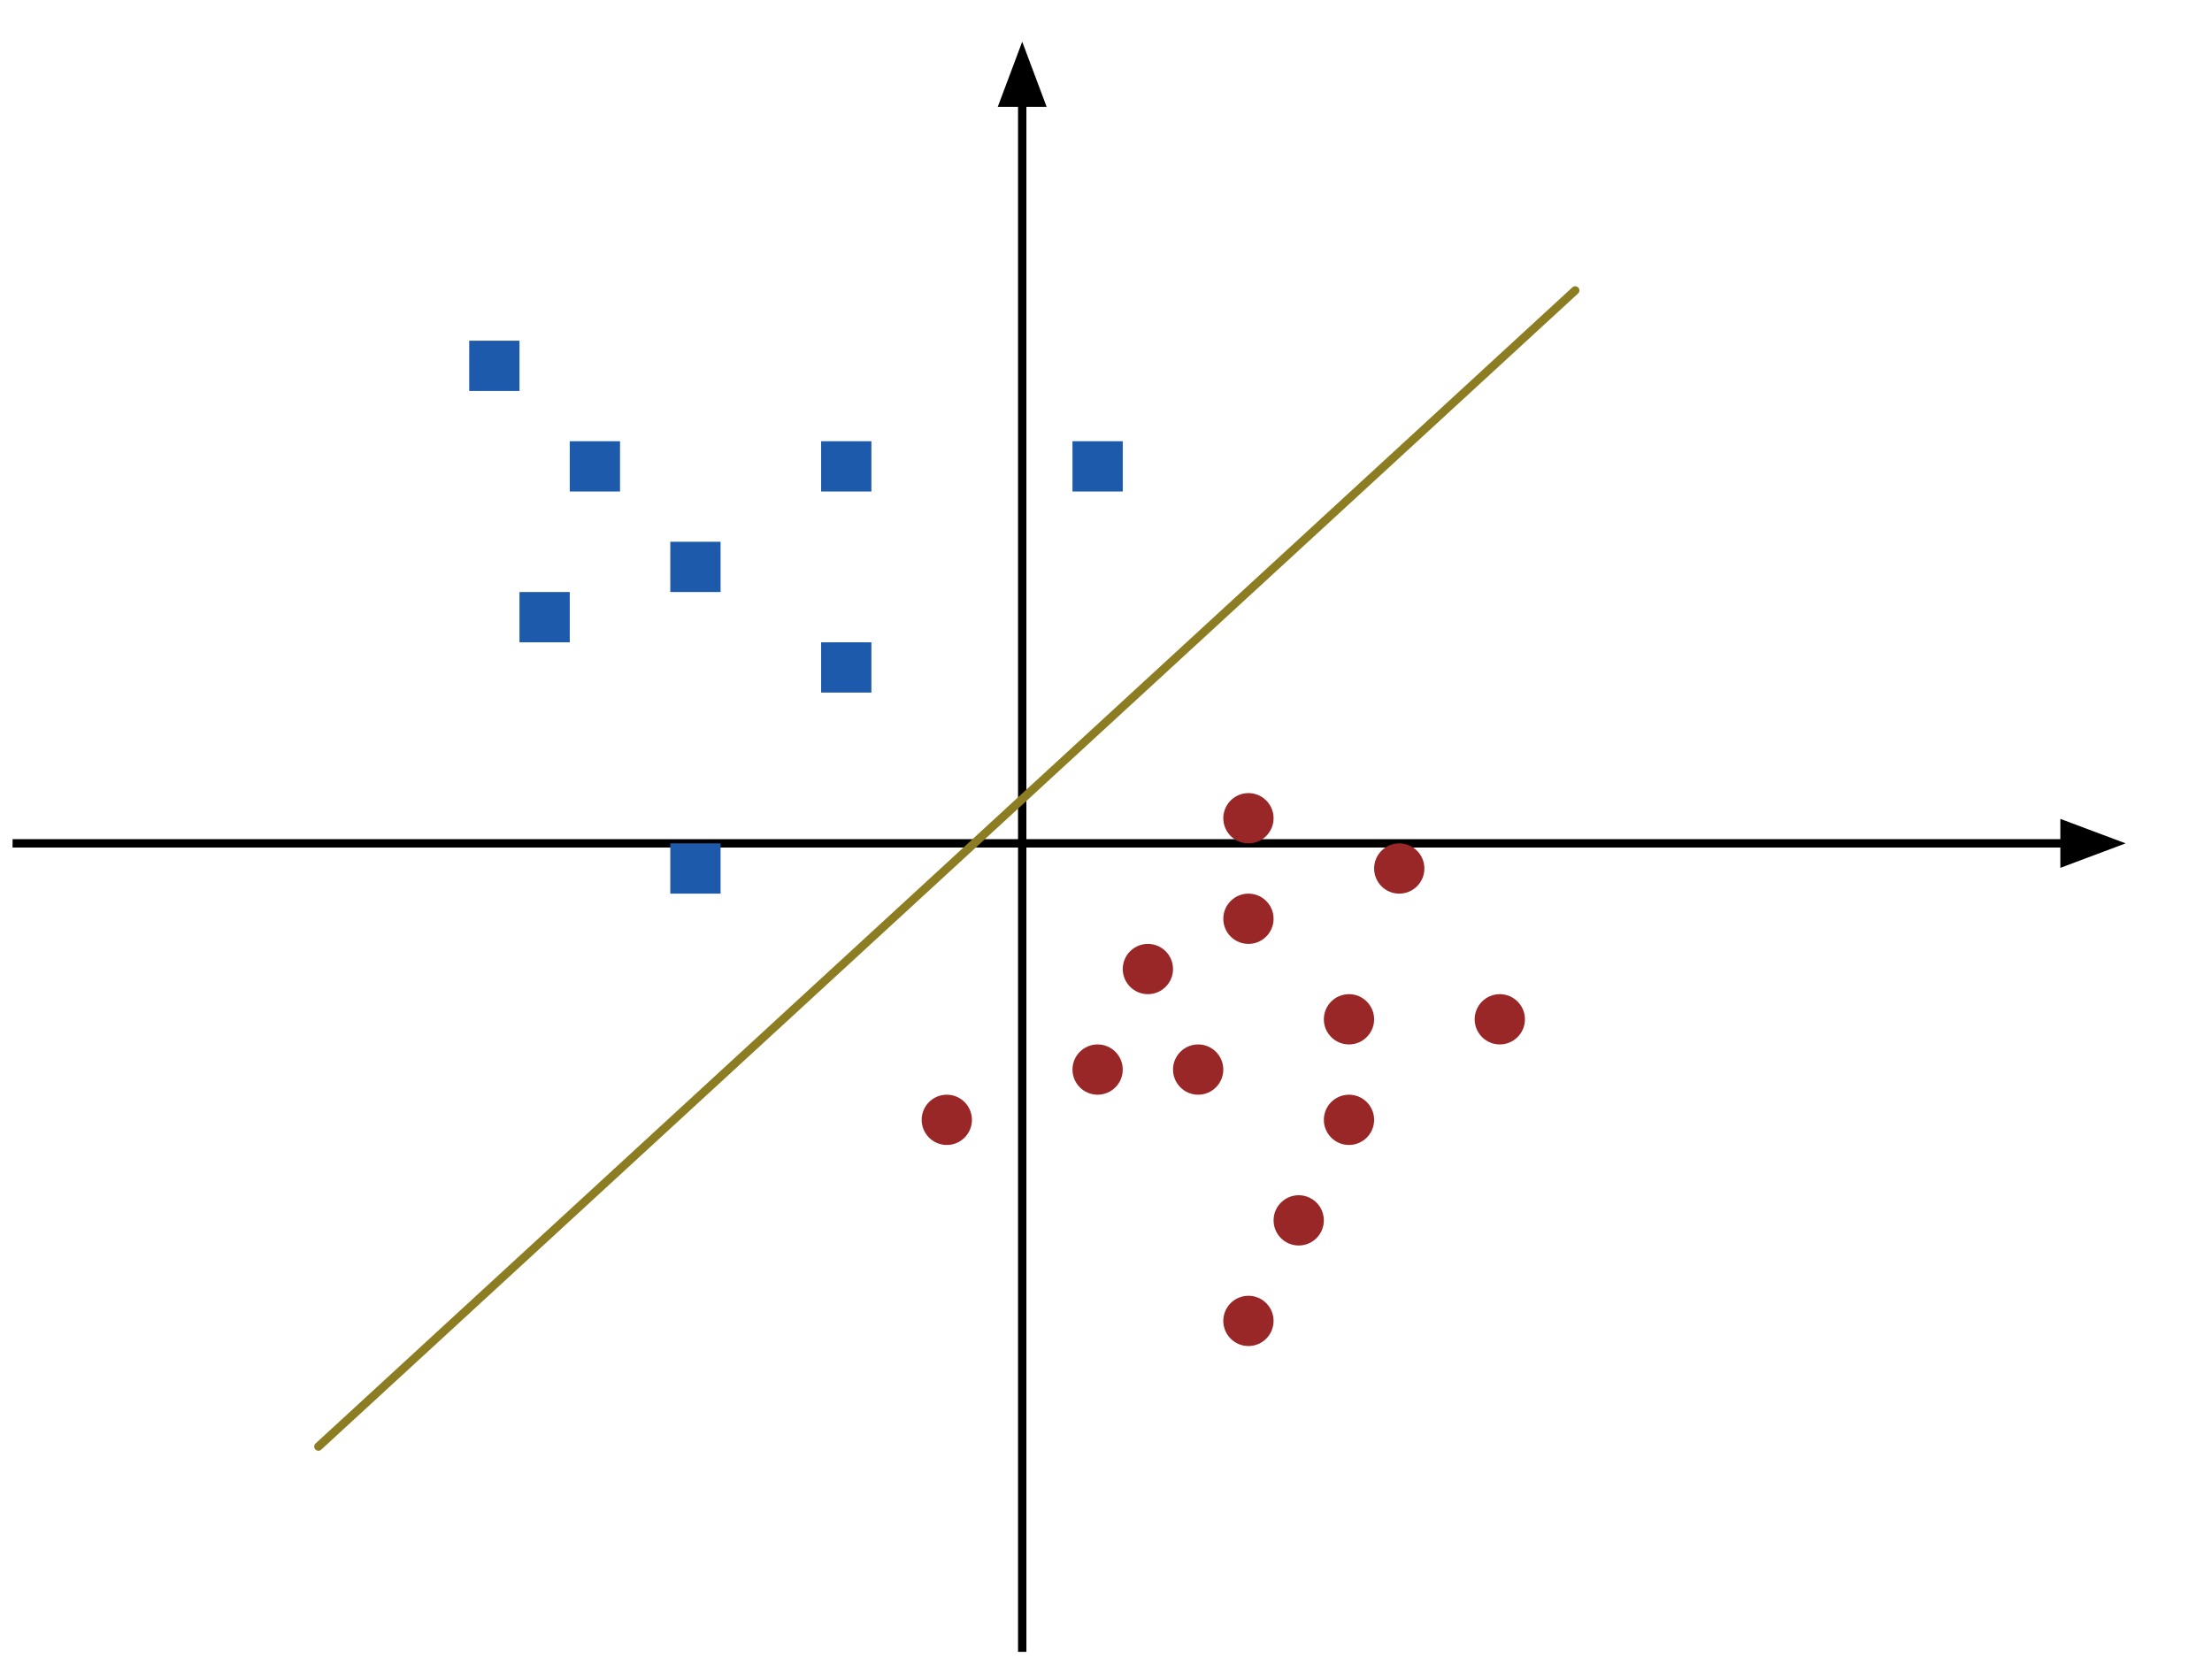
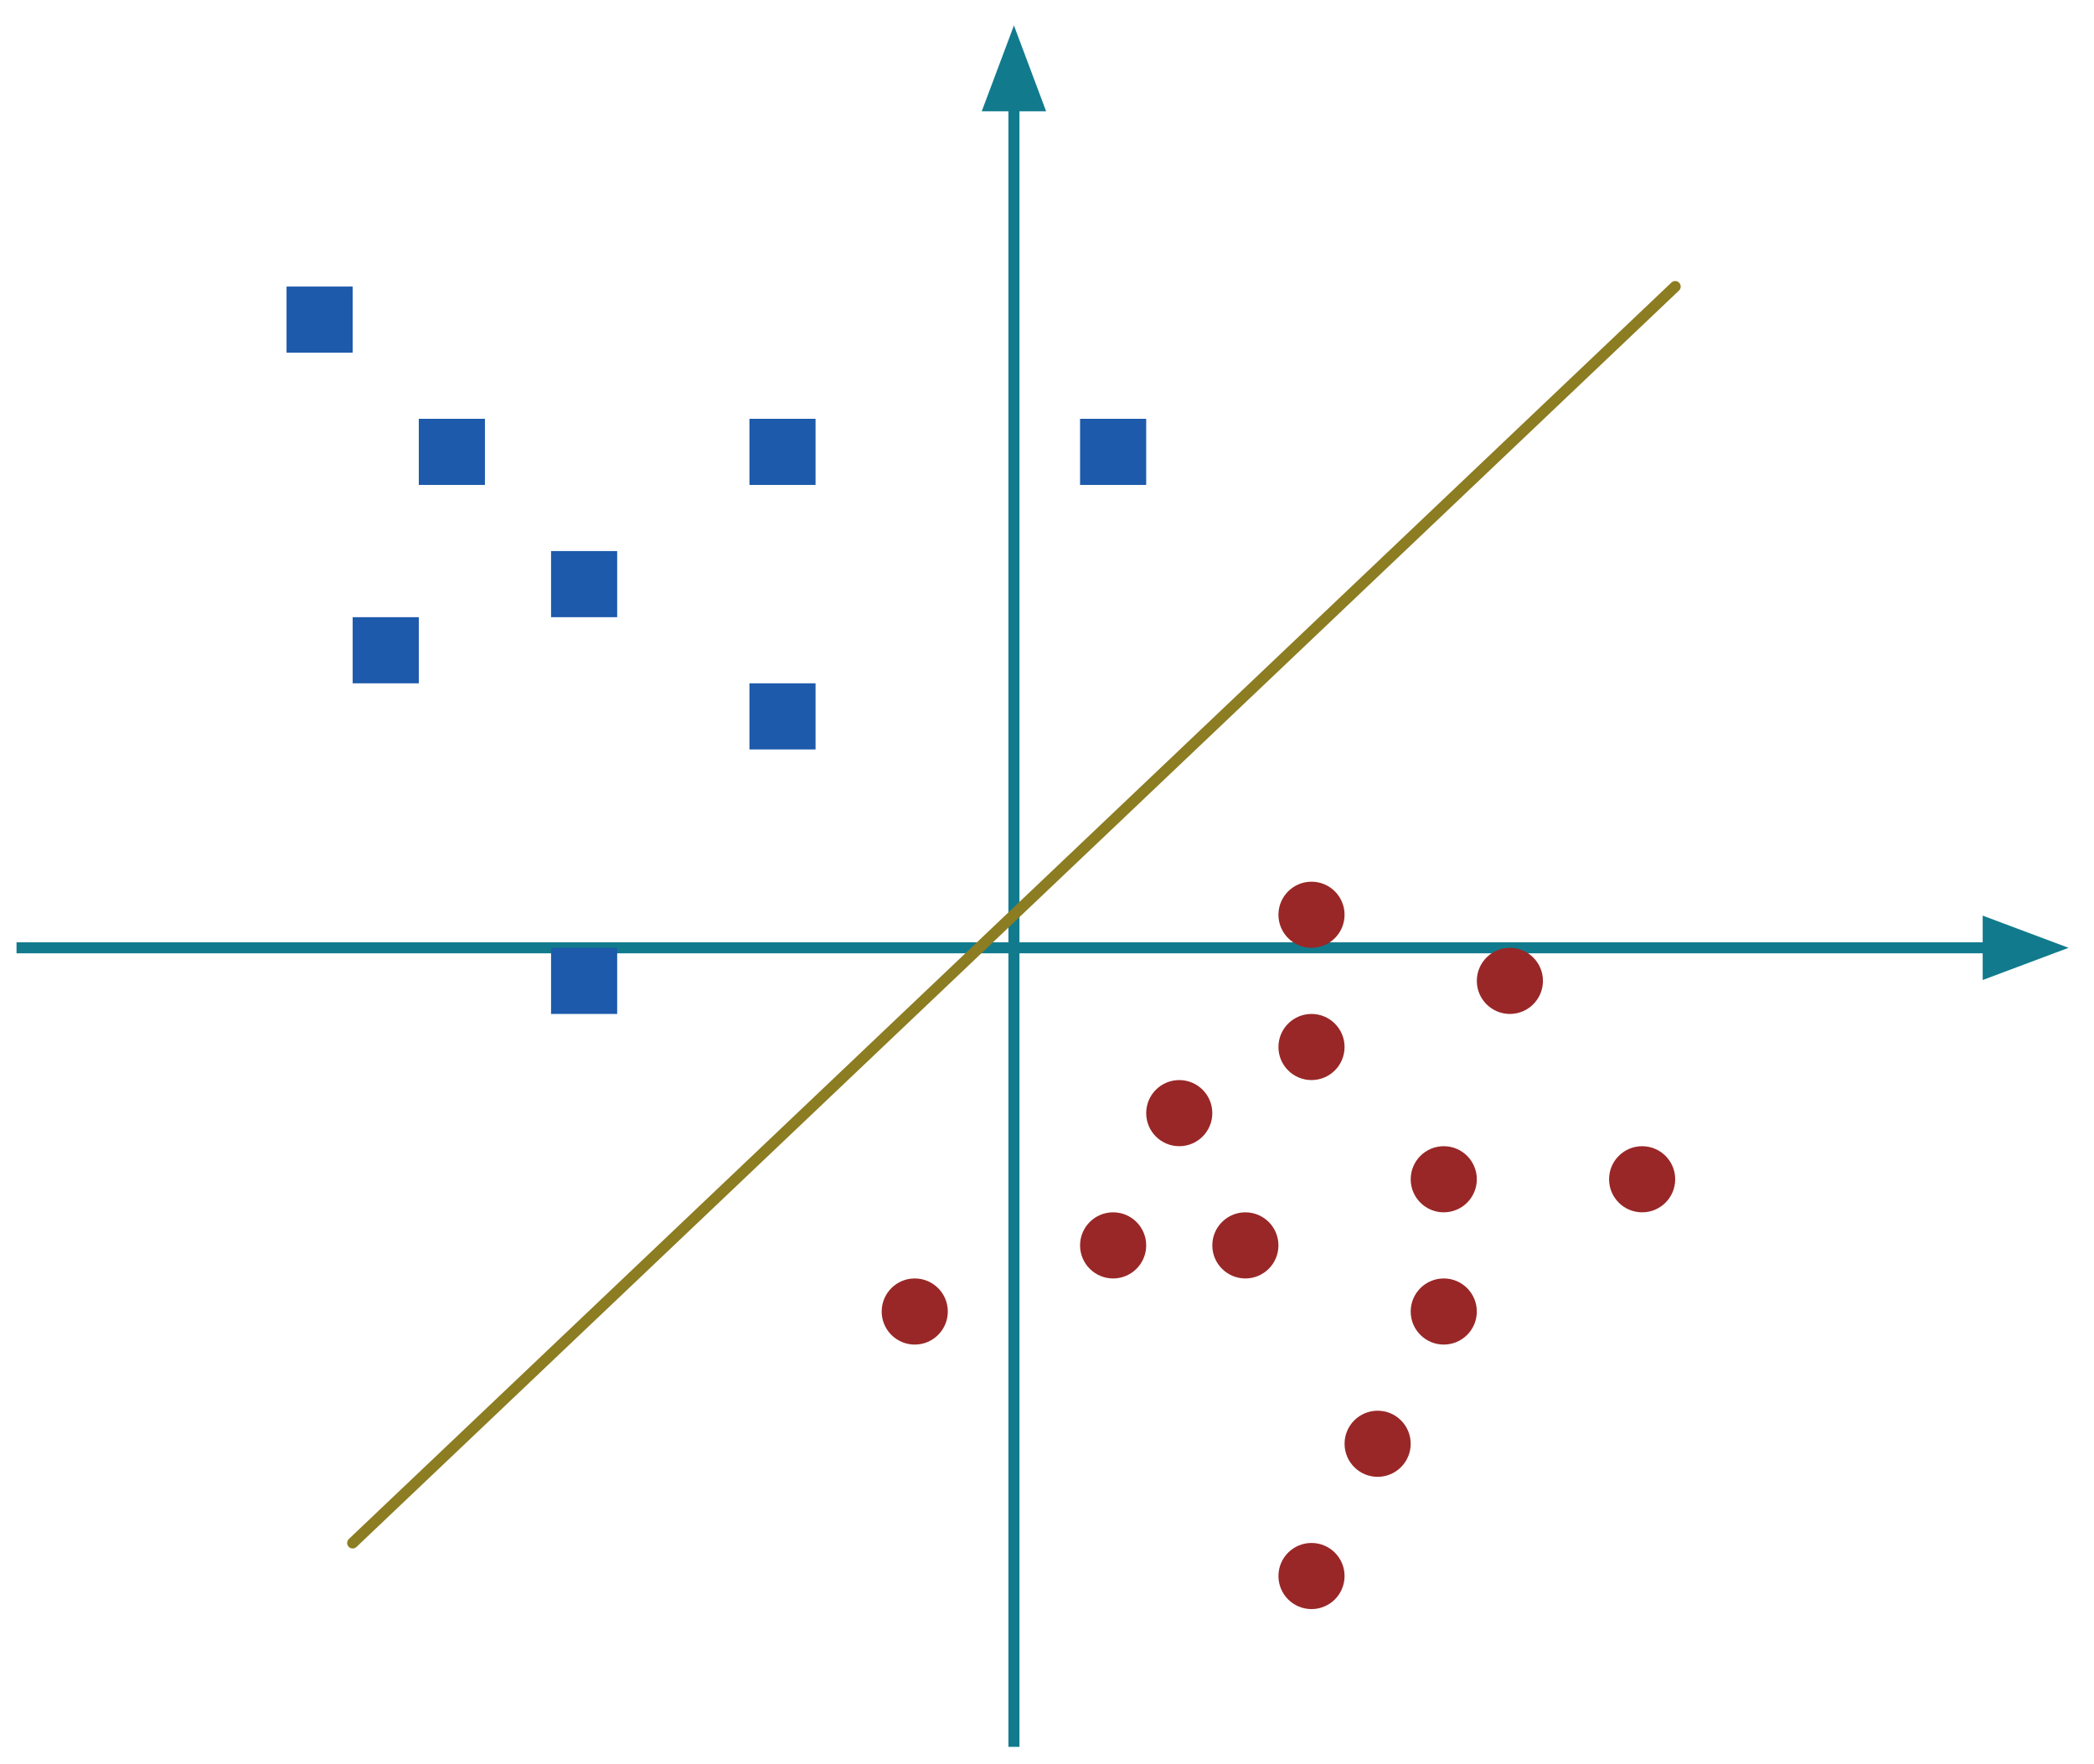
- <svg xmlns="http://www.w3.org/2000/svg" version="1.1" viewBox="177 137 396 298" width="33pc" height="298pt">
+ <svg xmlns="http://www.w3.org/2000/svg" version="1.1" viewBox="222 159 285 240" width="285pt" height="20pc">
  <defs>
-     <marker orient="auto" overflow="visible" markerUnits="strokeWidth" id="FilledArrow_Marker" viewBox="-1 -4 8 8" markerWidth="8" markerHeight="8" color="black">
+     <marker orient="auto" overflow="visible" markerUnits="strokeWidth" id="FilledArrow_Marker" viewBox="-1 -4 8 8" markerWidth="8" markerHeight="8" color="#117b8d">
      <g>
        <path d="M 5.867 0 L 0 -2.2 L 0 2.2 Z" fill="currentColor" stroke="currentColor" stroke-width="1" />
      </g>
    </marker>
  </defs>
  <g stroke="none" stroke-opacity="1" stroke-dasharray="none" fill="none" fill-opacity="1">
    <g>
-       <line x1="180" y1="288" x2="546.6" y2="288" marker-end="url(#FilledArrow_Marker)" stroke="black" stroke-linecap="square" stroke-linejoin="bevel" stroke-width="1.5" />
-       <line x1="360" y1="432" x2="360" y2="155.4" marker-end="url(#FilledArrow_Marker)" stroke="black" stroke-linecap="square" stroke-linejoin="bevel" stroke-width="1.5" />
+       <line x1="225" y1="288" x2="492.6" y2="288" marker-end="url(#FilledArrow_Marker)" stroke="#117b8d" stroke-linecap="square" stroke-linejoin="bevel" stroke-width="1.5" />
+       <line x1="360" y1="396" x2="360" y2="173.4" marker-end="url(#FilledArrow_Marker)" stroke="#117b8d" stroke-linecap="square" stroke-linejoin="bevel" stroke-width="1.5" />
      <rect x="261" y="198" width="9" height="9" fill="#1d5aab" />
      <circle cx="418.5" cy="337.5" r="4.5" fill="#992727" />
      <rect x="279" y="216" width="9" height="9" fill="#1d5aab" />
      <rect x="297" y="234" width="9" height="9" fill="#1d5aab" />
      <rect x="270" y="243" width="9" height="9" fill="#1d5aab" />
      <rect x="324" y="216" width="9" height="9" fill="#1d5aab" />
      <rect x="369" y="216" width="9" height="9" fill="#1d5aab" />
      <rect x="324" y="252" width="9" height="9" fill="#1d5aab" />
      <rect x="297" y="288" width="9" height="9" fill="#1d5aab" />
      <circle cx="409.5" cy="355.5" r="4.5" fill="#992727" />
      <circle cx="400.5" cy="373.5" r="4.5" fill="#992727" />
      <circle cx="391.5" cy="328.5" r="4.5" fill="#992727" />
      <circle cx="418.5" cy="319.5" r="4.5" fill="#992727" />
      <circle cx="445.5" cy="319.5" r="4.5" fill="#992727" />
      <circle cx="400.5" cy="283.5" r="4.5" fill="#992727" />
      <circle cx="400.5" cy="301.5" r="4.5" fill="#992727" />
      <circle cx="382.5" cy="310.5" r="4.5" fill="#992727" />
      <circle cx="373.5" cy="328.5" r="4.5" fill="#992727" />
      <circle cx="346.5" cy="337.5" r="4.5" fill="#992727" />
      <circle cx="427.5" cy="292.5" r="4.5" fill="#992727" />
-       <line x1="459" y1="189" x2="234" y2="396" stroke="#8c7c22" stroke-linecap="round" stroke-linejoin="round" stroke-width="1.5" />
+       <line x1="450" y1="198" x2="270" y2="369" stroke="#8c7c22" stroke-linecap="round" stroke-linejoin="round" stroke-width="1.5" />
    </g>
  </g>
</svg>
